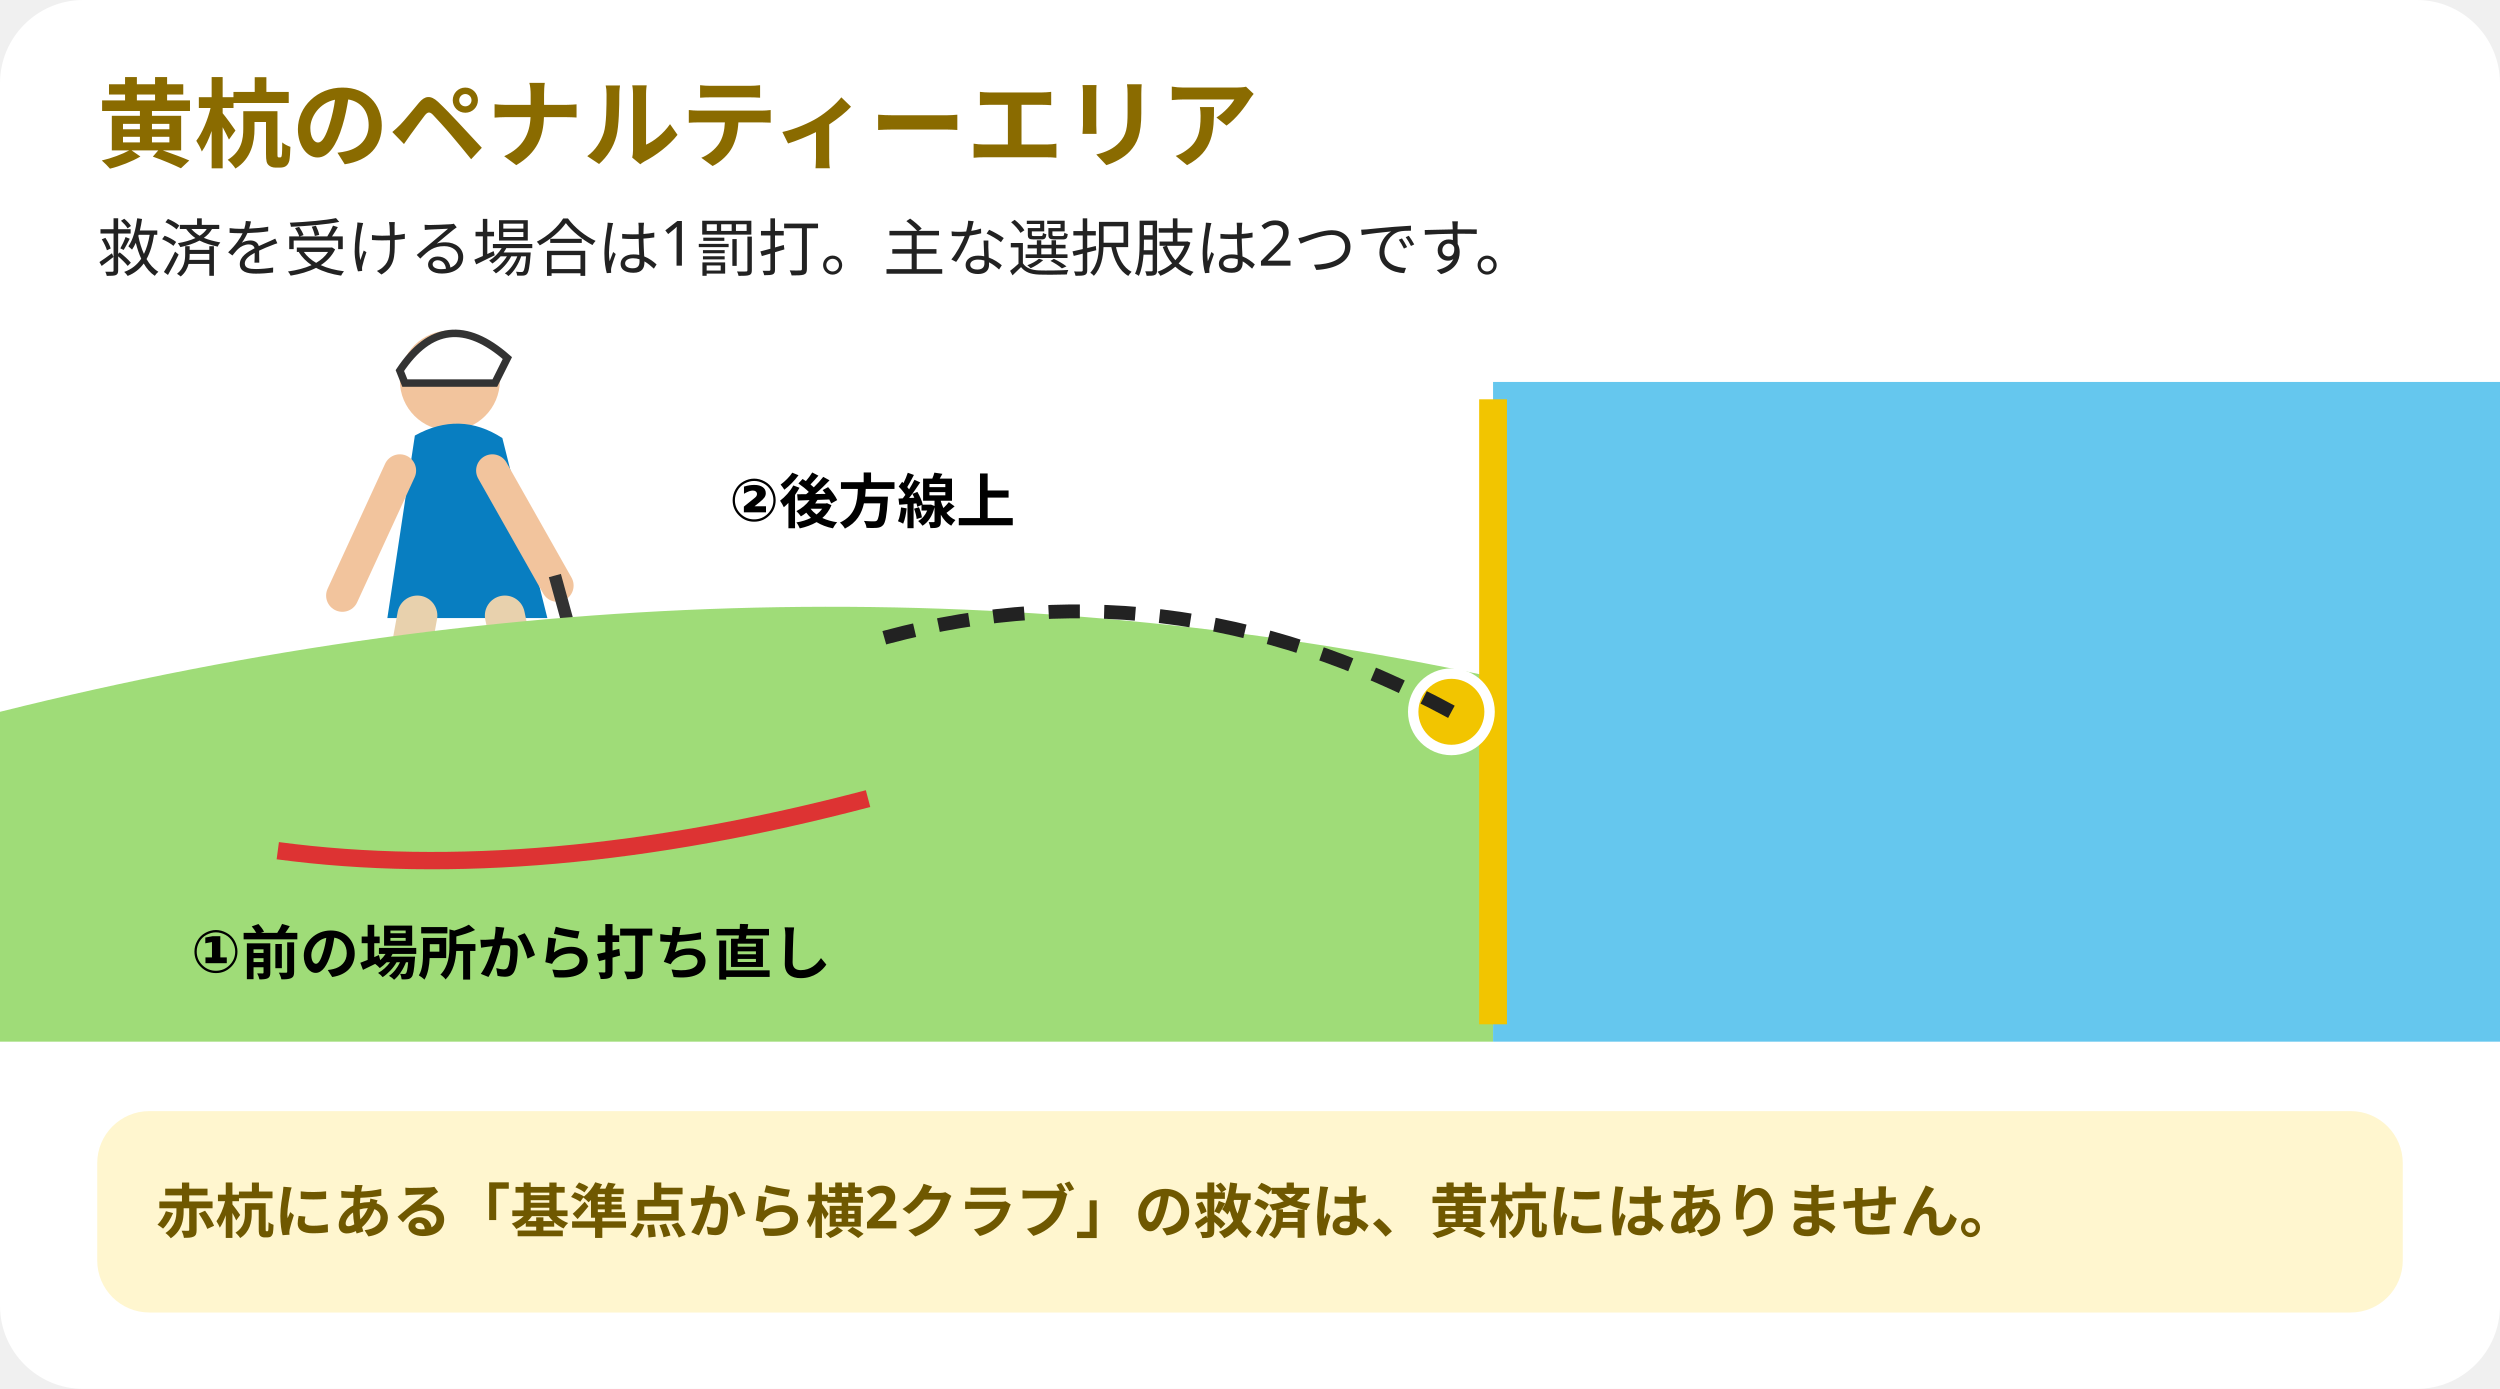
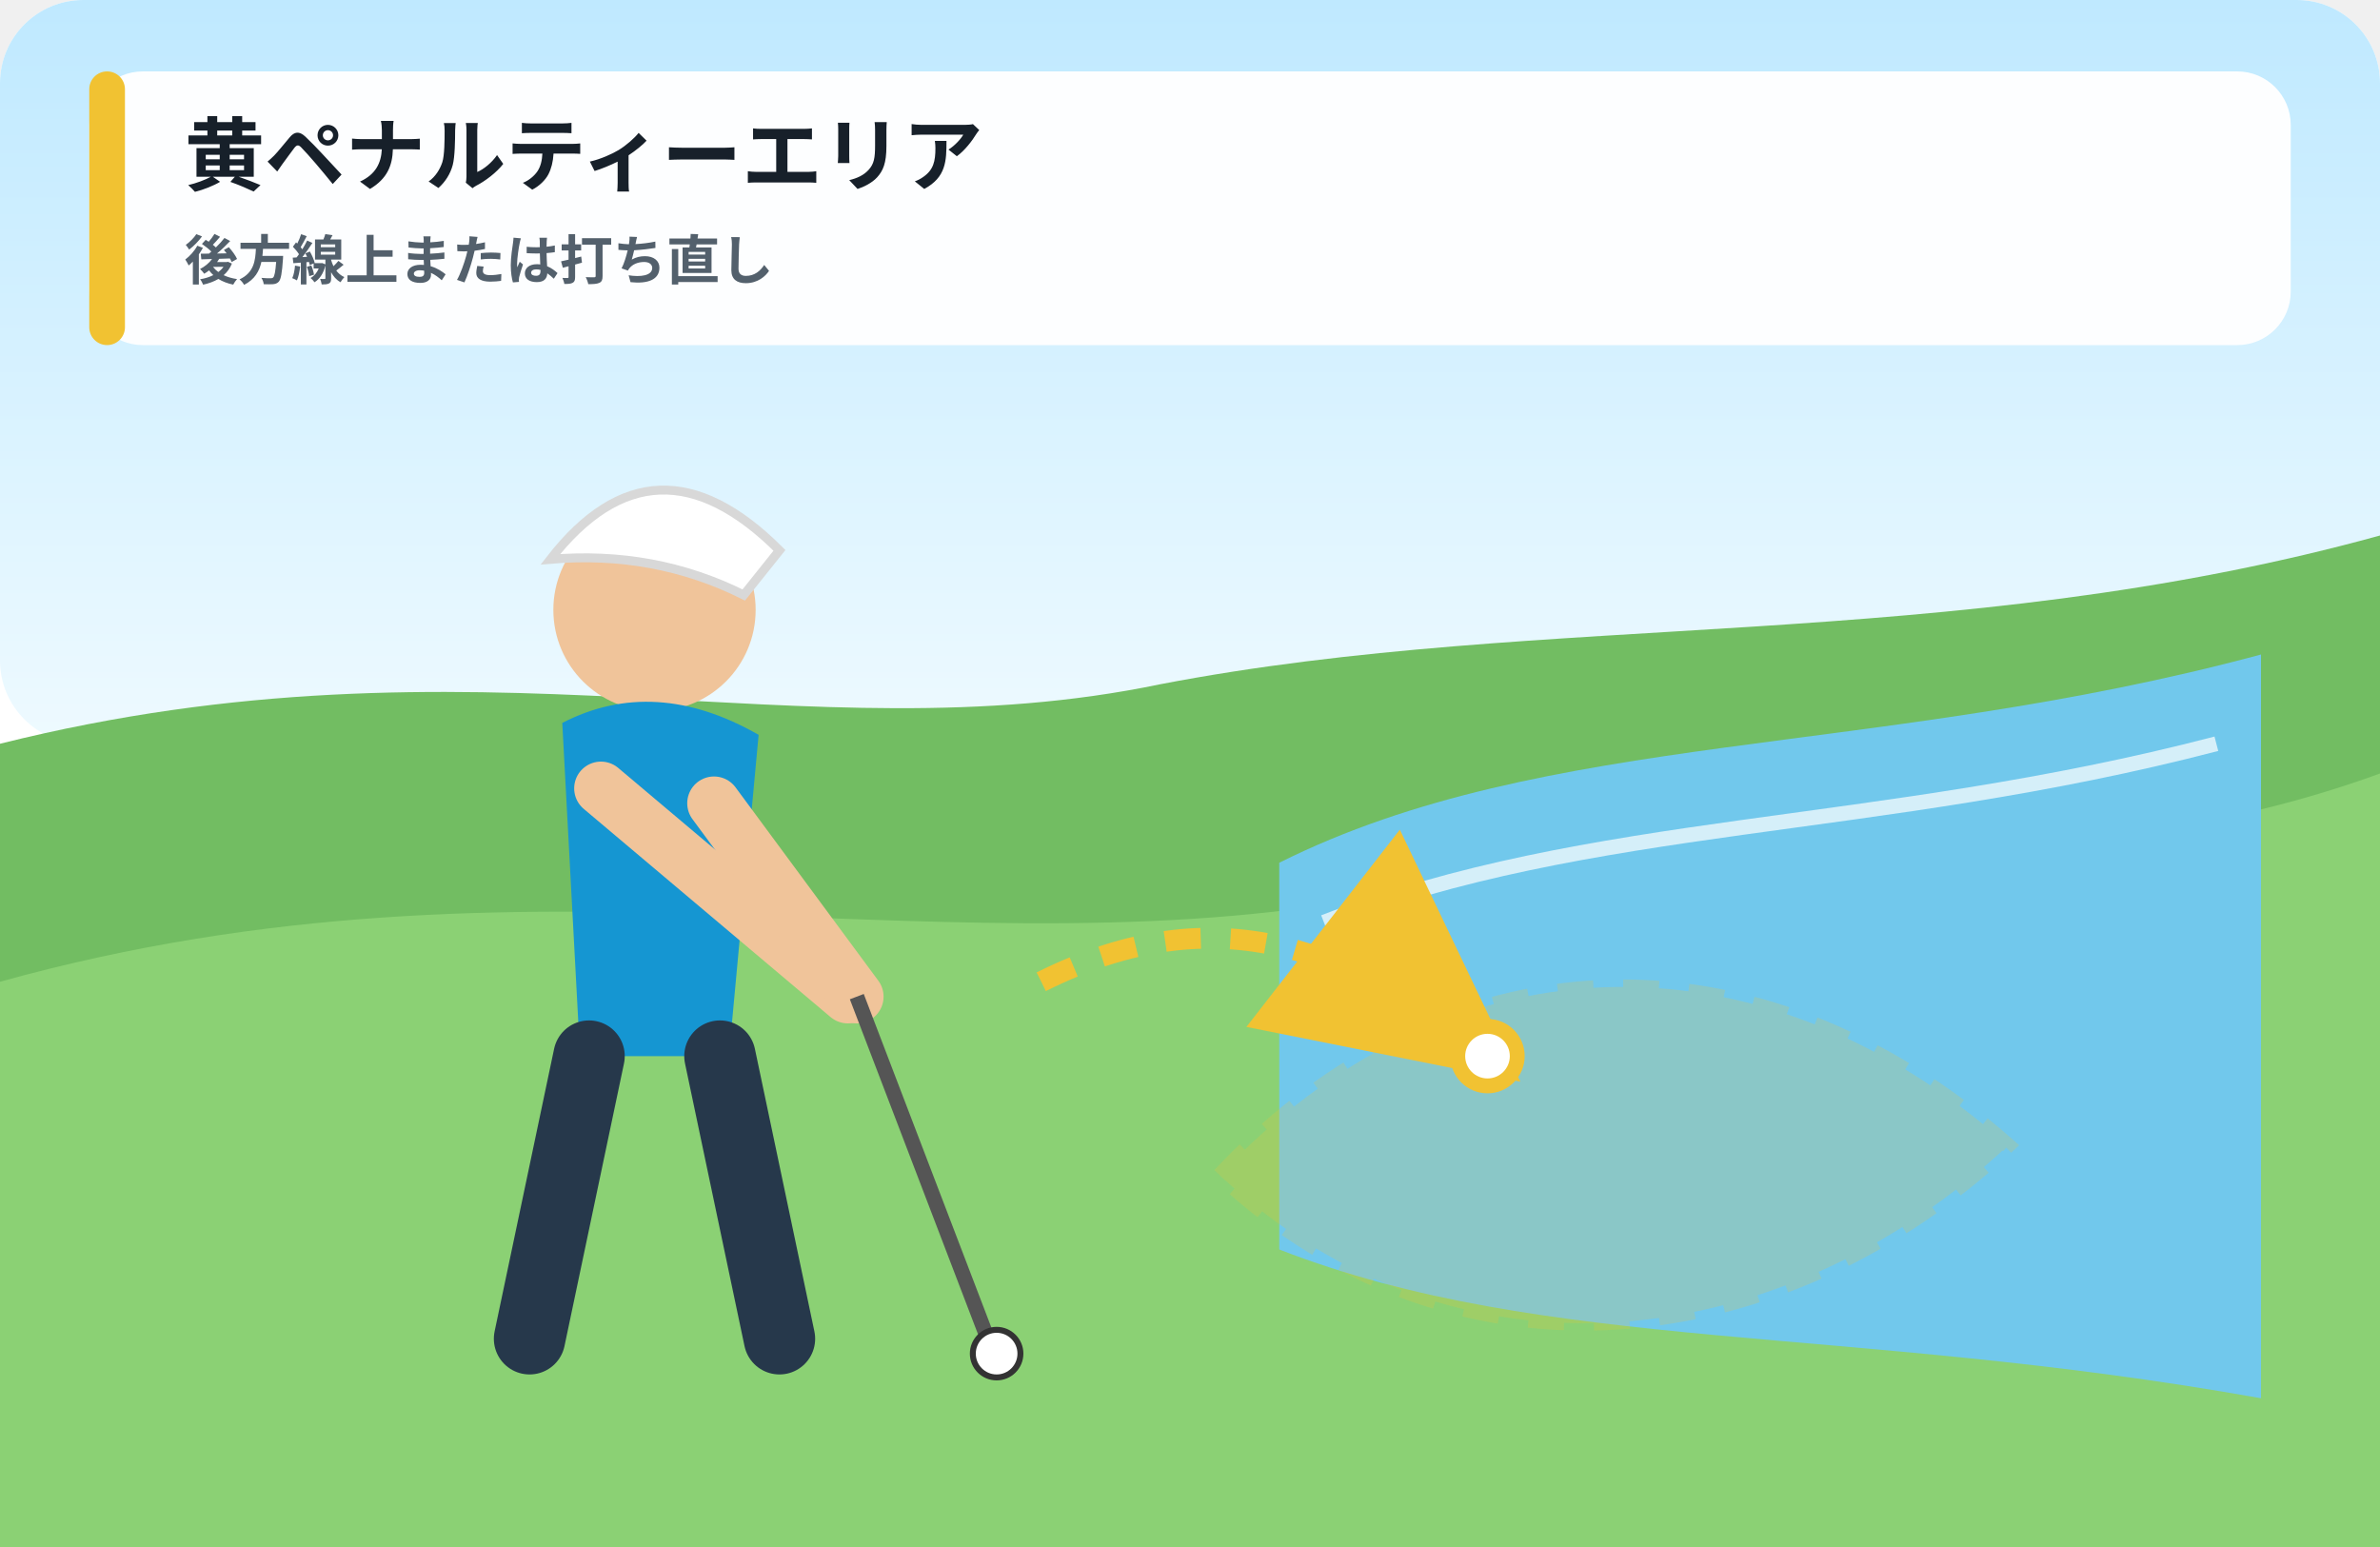
- <svg xmlns="http://www.w3.org/2000/svg" data-approved-style="20260921" viewBox="0 0 720 400">
-   <rect width="720" height="400" rx="24" fill="#fff" />
-   <g data-style="unified-golfer" transform="translate(95 88) scale(.72)">
-     <circle cx="48" cy="30" r="20" fill="#f2c49d" />
-     <path d="M28 26q18-27 43-5l-5 10H30z" fill="#fff" stroke="#333" stroke-width="3" />
-     <path d="M34 52q18-10 35 1l18 72H23z" fill="#087ec1" />
-     <path d="M28 66L5 116M65 66L91 112" stroke="#f2c49d" stroke-width="13" stroke-linecap="round" />
-     <path d="M35 124L23 190M70 124L84 190" stroke="#e8d1ad" stroke-width="16" stroke-linecap="round" />
-     <path d="M7 190h35M70 190h36" stroke="#fff" stroke-width="12" stroke-linecap="round" />
-     <path d="M90 108L112 188" stroke="#333" stroke-width="5" />
+ <svg xmlns="http://www.w3.org/2000/svg" viewBox="0 0 800 520">
+   <defs>
+     <linearGradient id="sky" x2="0" y2="1">
+       <stop stop-color="#bfe9ff" />
+       <stop offset="1" stop-color="#eefaff" />
+     </linearGradient>
+     <marker id="arrow" markerWidth="12" markerHeight="12" refX="10" refY="6" orient="auto">
+       <path d="M0 0L12 6L0 12Z" fill="#f1c232" />
+     </marker>
+   </defs>
+   <rect width="800" height="520" rx="28" fill="#fff" />
+   <rect width="800" height="250" rx="28" fill="url(#sky)" />
+   <path d="M0 250 C160 210 270 255 390 230 C520 205 655 220 800 180 L800 520 L0 520Z" fill="#72bd62" />
+   <path d="M0 330 C180 280 320 330 470 300 C600 275 690 300 800 260 L800 520 L0 520Z" fill="#8bd174" />
+   <path d="M430 290 C520 245 630 255 760 220 L760 470 C620 445 520 455 430 420Z" fill="#71c8ec" />
+   <path d="M445 310 C535 275 630 280 745 250" fill="none" stroke="#fff" stroke-width="5" opacity=".7" />
+   <path d="M410 395 C485 315 590 310 675 385 C600 455 490 470 410 395Z" fill="#f1c232" opacity=".20" stroke="#f1c232" stroke-width="5" stroke-dasharray="12 10" />
+   <g transform="translate(220 205)">
+     <circle cx="0" cy="0" r="34" fill="#f0c49a" />
+     <path d="M-35 -17 Q0 -62 42 -20 L30 -5 Q0 -20 -35 -17Z" fill="#fff" stroke="#d8d8d8" stroke-width="3" />
+     <path d="M-31 38 Q0 22 35 42 L25 150 L-25 150Z" fill="#1596d2" />
+     <path d="M-22 150 L-42 245" stroke="#26384b" stroke-width="24" stroke-linecap="round" />
+     <path d="M22 150 L42 245" stroke="#26384b" stroke-width="24" stroke-linecap="round" />
+     <path d="M-18 60 L65 130" stroke="#f0c49a" stroke-width="18" stroke-linecap="round" />
+     <path d="M20 65 L68 130" stroke="#f0c49a" stroke-width="18" stroke-linecap="round" />
+     <line x1="68" y1="130" x2="112" y2="245" stroke="#555" stroke-width="5" />
+     <circle cx="115" cy="250" r="8" fill="#fff" stroke="#333" stroke-width="2" />
  </g>
-   <text x="28" y="46" font-family="sans-serif" font-size="28" font-weight="700" fill="#8a6b00">黄杭のペナルティーエリア</text>
-   <text x="28" y="78" font-family="sans-serif" font-size="18" fill="#222">救済を受ける場合は1罰打。主な選択肢は2つです。</text>
-   <path d="M0 205Q220 150 430 195V300H0Z" fill="#9fdc78" />
-   <path d="M430 110H720V300H430Z" fill="#65c7ee" />
-   <line x1="430" y1="115" x2="430" y2="295" stroke="#f2c500" stroke-width="8" />
-   <circle cx="418" cy="205" r="11" fill="#f2c500" stroke="#fff" stroke-width="3" />
-   <path d="M418 205 Q335 160 250 185" fill="none" stroke="#222" stroke-width="4" stroke-dasharray="9 7" />
-   <text x="210" y="150" font-family="sans-serif" font-size="17" font-weight="700">②後方線上</text>
-   <path d="M250 230 Q155 255 80 245" fill="none" stroke="#d33" stroke-width="5" />
-   <text x="55" y="280" font-family="sans-serif" font-size="17" font-weight="700">①前の場所から打ち直し</text>
-   <rect x="28" y="320" width="664" height="58" rx="15" fill="#fff6cf" />
-   <text x="45" y="355" font-family="sans-serif" font-size="17" font-weight="700" fill="#6f5800">赤杭にある「基準点から横2クラブ」の救済は、黄杭にはありません。</text>
+   <path d="M350 330 C410 300 455 320 500 355" fill="none" stroke="#f1c232" stroke-width="7" stroke-dasharray="12 10" marker-end="url(#arrow)" />
+   <rect x="30" y="24" width="740" height="92" rx="18" fill="#fff" opacity=".96" />
+   <rect x="30" y="24" width="12" height="92" rx="6" fill="#f1c232" />
+   <text x="62" y="62" font-family="-apple-system,BlinkMacSystemFont,'Noto Sans JP',sans-serif" font-size="27" font-weight="800" fill="#17202a">黄ペナルティーエリア</text>
+   <text x="62" y="94" font-family="-apple-system,BlinkMacSystemFont,'Noto Sans JP',sans-serif" font-size="18" font-weight="700" fill="#53606c">後方線上または打ち直し</text>
+   <circle cx="500" cy="355" r="10" fill="#fff" stroke="#f1c232" stroke-width="5" />
</svg>
